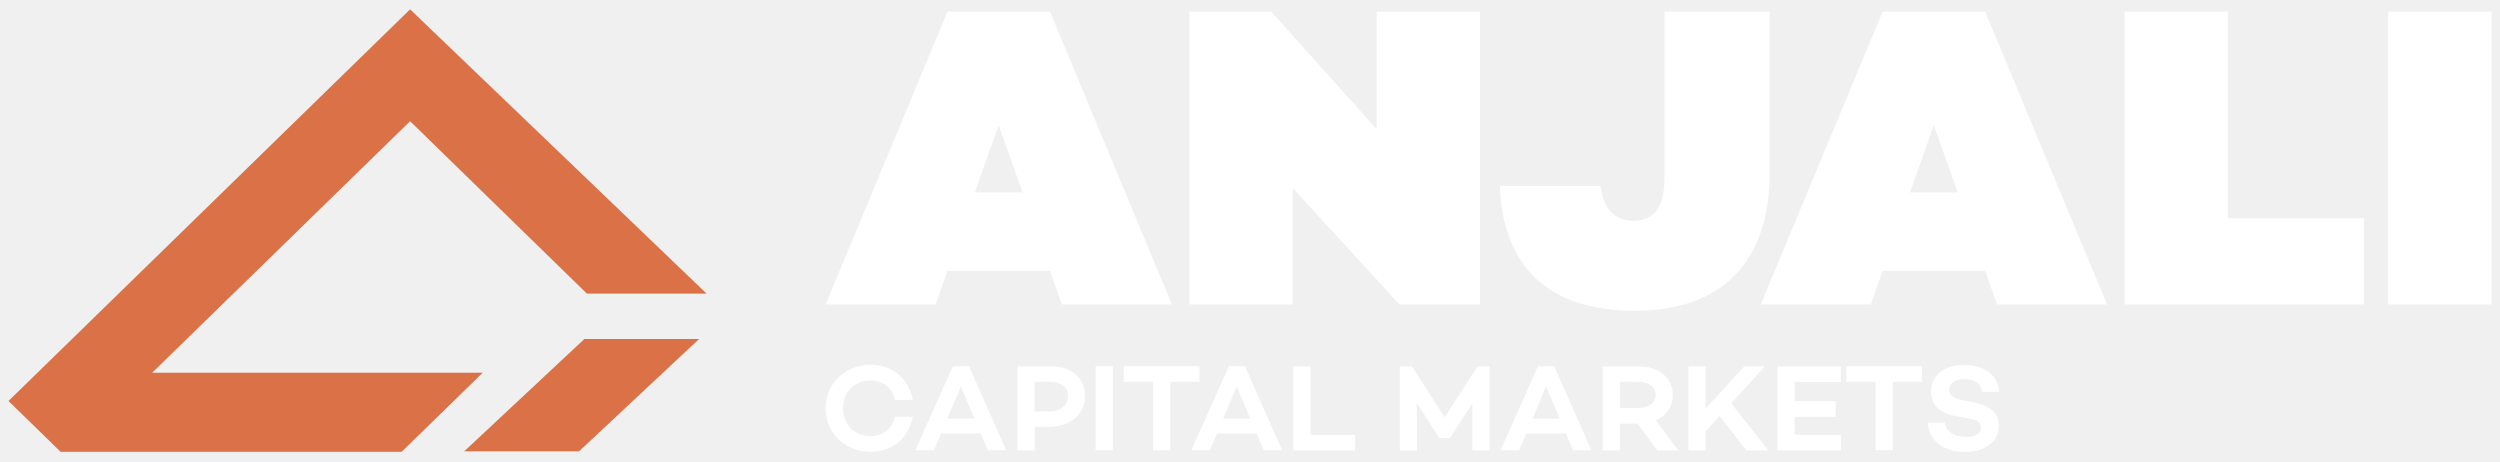
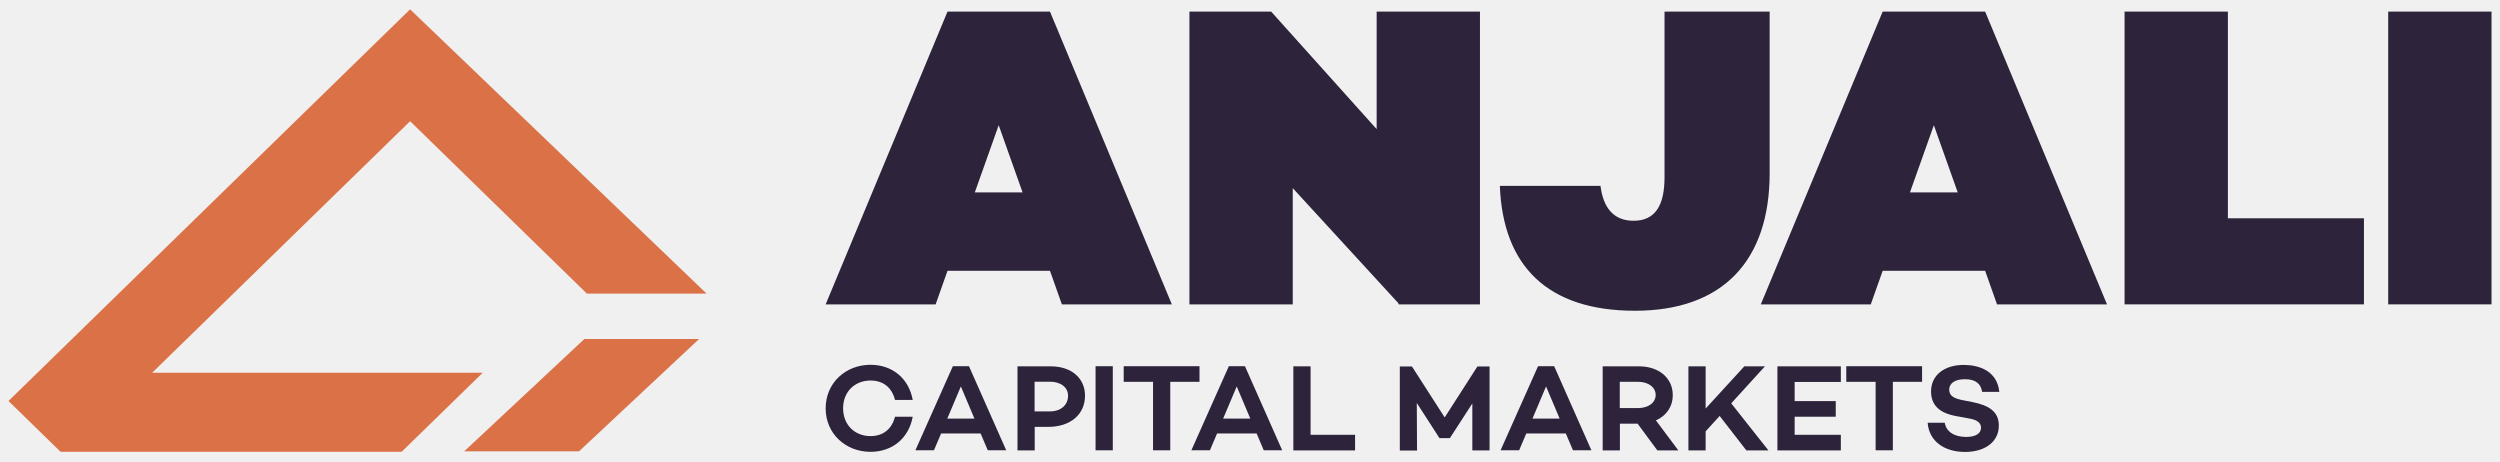
<svg xmlns="http://www.w3.org/2000/svg" width="206" height="38" viewBox="0 0 206 38" fill="none">
  <g clip-path="url(#clip0_10003_72)">
    <path d="M12.539 30.712L33.792 9.987L48.36 24.193H58.222L33.792 0.77L0.699 33.041L4.996 37.23H33.093L39.777 30.712H12.539Z" fill="#DB7146" />
    <path d="M38.248 37.191H47.71L57.602 27.935H48.15L38.248 37.191Z" fill="#DB7146" />
-     <path d="M86.518 22.313H78.075L77.096 25.08H68.034L78.075 0.955H86.518L96.56 25.08H87.498L86.518 22.313ZM84.26 15.853L82.292 10.318L80.324 15.853H84.25H84.26Z" fill="white" />
-     <path d="M121.949 0.955V25.08H115.255L115.215 24.973L106.522 15.502V25.08H98.009V0.955H104.743L113.436 10.64V0.955H121.949Z" fill="white" />
-     <path d="M145.82 14.255C145.82 21.524 141.923 25.606 134.719 25.606C127.515 25.606 123.838 21.913 123.588 15.317H131.881C132.101 17.051 132.9 18.191 134.609 18.191C136.427 18.191 137.157 16.876 137.157 14.606V0.955H145.82V14.255Z" fill="white" />
-     <path d="M163.575 22.313H155.132L154.153 25.08H145.09L155.132 0.955H163.575L173.617 25.08H164.554L163.575 22.313ZM161.317 15.853L159.349 10.318L157.38 15.853H161.307H161.317Z" fill="white" />
-     <path d="M194.789 17.987V25.08H175.065V0.955H183.578V17.987H194.779H194.789Z" fill="white" />
-     <path d="M205.301 0.955V25.08H196.788V0.955H205.301Z" fill="white" />
-     <path d="M73.749 34.337H75.208C74.888 36.1 73.539 37.23 71.731 37.23C69.682 37.23 68.034 35.74 68.034 33.645C68.034 31.55 69.682 30.059 71.731 30.059C73.539 30.059 74.888 31.189 75.208 32.953H73.749C73.489 31.93 72.78 31.355 71.731 31.355C70.432 31.355 69.472 32.281 69.472 33.645C69.472 35.009 70.432 35.934 71.731 35.934C72.78 35.934 73.489 35.35 73.749 34.337Z" fill="white" />
-     <path d="M80.813 35.72H77.546L76.957 37.104H75.428L78.515 30.176H79.844L82.912 37.104H81.393L80.803 35.72H80.813ZM80.294 34.492L79.175 31.842L78.056 34.492H80.294Z" fill="white" />
-     <path d="M89.406 32.602C89.406 34.151 88.197 35.175 86.369 35.175H85.26V37.114H83.841V30.186H86.579C88.277 30.186 89.406 31.15 89.406 32.612V32.602ZM88.007 32.602C88.007 31.92 87.408 31.453 86.519 31.453H85.25V33.898H86.519C87.408 33.898 88.007 33.382 88.007 32.602Z" fill="white" />
-     <path d="M91.694 30.176V37.104H90.275V30.176H91.694Z" fill="white" />
-     <path d="M98.848 31.462H96.43V37.104H95.011V31.462H92.593V30.176H98.838V31.462H98.848Z" fill="white" />
-     <path d="M103.555 35.72H100.287L99.698 37.104H98.169L101.256 30.176H102.585L105.653 37.104H104.134L103.545 35.72H103.555ZM103.025 34.492L101.906 31.842L100.787 34.492H103.025Z" fill="white" />
-     <path d="M111.658 35.827V37.114H106.572V30.186H107.991V35.827H111.658Z" fill="white" />
-     <path d="M122.739 37.114H121.32V33.245L119.471 36.1H118.612L116.744 33.206L116.764 37.123H115.345V30.196H116.344L119.042 34.395L121.739 30.196H122.739V37.123V37.114Z" fill="white" />
-     <path d="M129.034 35.72H125.766L125.177 37.104H123.648L126.735 30.176H128.064L131.132 37.104H129.613L129.024 35.72H129.034ZM128.514 34.492L127.395 31.842L126.276 34.492H128.514Z" fill="white" />
-     <path d="M134.939 34.911H133.48V37.114H132.061V30.186H135.059C136.657 30.186 137.836 31.121 137.836 32.553C137.836 33.518 137.297 34.268 136.447 34.639L138.296 37.114H136.567L134.939 34.911ZM133.47 33.625H134.999C135.778 33.625 136.427 33.206 136.427 32.544C136.427 31.881 135.778 31.462 134.999 31.462H133.47V33.625Z" fill="white" />
-     <path d="M141.703 34.268L140.544 35.545V37.114H139.125V30.186H140.544V33.664L143.731 30.186H145.43L142.652 33.236L145.72 37.114H143.901L141.693 34.268H141.703Z" fill="white" />
-     <path d="M147.878 31.462V33.05H151.265V34.337H147.878V35.827H151.685V37.114H146.459V30.186H151.685V31.472H147.878V31.462Z" fill="white" />
-     <path d="M158.389 31.462H155.971V37.104H154.552V31.462H152.134V30.176H158.379V31.462H158.389Z" fill="white" />
-     <path d="M164.734 32.29H163.325C163.235 31.647 162.816 31.248 161.916 31.248C161.137 31.248 160.617 31.54 160.617 32.115C160.617 32.612 160.997 32.826 161.677 32.963L162.516 33.128C163.905 33.401 164.704 33.927 164.704 35.067C164.704 36.383 163.595 37.24 161.926 37.24C160.168 37.24 158.949 36.324 158.839 34.834H160.248C160.358 35.554 161.017 36.003 162.006 36.003C162.786 36.003 163.235 35.73 163.235 35.243C163.235 34.941 163.055 34.619 162.296 34.492L161.147 34.278C159.738 34.015 159.119 33.323 159.119 32.251C159.119 30.926 160.198 30.069 161.816 30.069C163.015 30.069 164.574 30.527 164.744 32.3L164.734 32.29Z" fill="white" />
+     <path d="M86.518 22.313H78.075L77.096 25.08H68.034L78.075 0.955H86.518L96.56 25.08H87.498L86.518 22.313ZM84.26 15.853L82.292 10.318L80.324 15.853H84.25H84.26Z" fill="#2d233b" />
+     <path d="M121.949 0.955V25.08H115.255L115.215 24.973L106.522 15.502V25.08H98.009V0.955H104.743L113.436 10.64V0.955H121.949Z" fill="#2d233b" />
+     <path d="M145.82 14.255C145.82 21.524 141.923 25.606 134.719 25.606C127.515 25.606 123.838 21.913 123.588 15.317H131.881C132.101 17.051 132.9 18.191 134.609 18.191C136.427 18.191 137.157 16.876 137.157 14.606V0.955H145.82V14.255Z" fill="#2d233b" />
+     <path d="M163.575 22.313H155.132L154.153 25.08H145.09L155.132 0.955H163.575L173.617 25.08H164.554L163.575 22.313ZM161.317 15.853L159.349 10.318L157.38 15.853H161.307H161.317Z" fill="#2d233b" />
+     <path d="M194.789 17.987V25.08H175.065V0.955H183.578V17.987H194.779H194.789Z" fill="#2d233b" />
+     <path d="M205.301 0.955V25.08H196.788V0.955H205.301Z" fill="#2d233b" />
+     <path d="M73.749 34.337H75.208C74.888 36.1 73.539 37.23 71.731 37.23C69.682 37.23 68.034 35.74 68.034 33.645C68.034 31.55 69.682 30.059 71.731 30.059C73.539 30.059 74.888 31.189 75.208 32.953H73.749C73.489 31.93 72.78 31.355 71.731 31.355C70.432 31.355 69.472 32.281 69.472 33.645C69.472 35.009 70.432 35.934 71.731 35.934C72.78 35.934 73.489 35.35 73.749 34.337Z" fill="#2d233b" />
+     <path d="M80.813 35.72H77.546L76.957 37.104H75.428L78.515 30.176H79.844L82.912 37.104H81.393L80.803 35.72H80.813ZM80.294 34.492L79.175 31.842L78.056 34.492H80.294Z" fill="#2d233b" />
+     <path d="M89.406 32.602C89.406 34.151 88.197 35.175 86.369 35.175H85.26V37.114H83.841V30.186H86.579C88.277 30.186 89.406 31.15 89.406 32.612V32.602ZM88.007 32.602C88.007 31.92 87.408 31.453 86.519 31.453H85.25V33.898H86.519C87.408 33.898 88.007 33.382 88.007 32.602Z" fill="#2d233b" />
+     <path d="M91.694 30.176V37.104H90.275V30.176H91.694Z" fill="#2d233b" />
+     <path d="M98.848 31.462H96.43V37.104H95.011V31.462H92.593V30.176H98.838V31.462H98.848Z" fill="#2d233b" />
+     <path d="M103.555 35.72H100.287L99.698 37.104H98.169L101.256 30.176H102.585L105.653 37.104H104.134L103.545 35.72H103.555ZM103.025 34.492L101.906 31.842L100.787 34.492H103.025Z" fill="#2d233b" />
+     <path d="M111.658 35.827V37.114H106.572V30.186H107.991V35.827H111.658Z" fill="#2d233b" />
+     <path d="M122.739 37.114H121.32V33.245L119.471 36.1H118.612L116.744 33.206L116.764 37.123H115.345V30.196H116.344L119.042 34.395L121.739 30.196H122.739V37.123V37.114Z" fill="#2d233b" />
+     <path d="M129.034 35.72H125.766L125.177 37.104H123.648L126.735 30.176H128.064L131.132 37.104H129.613L129.024 35.72H129.034ZM128.514 34.492L127.395 31.842L126.276 34.492H128.514Z" fill="#2d233b" />
+     <path d="M134.939 34.911H133.48V37.114H132.061V30.186H135.059C136.657 30.186 137.836 31.121 137.836 32.553C137.836 33.518 137.297 34.268 136.447 34.639L138.296 37.114H136.567L134.939 34.911ZM133.47 33.625H134.999C135.778 33.625 136.427 33.206 136.427 32.544C136.427 31.881 135.778 31.462 134.999 31.462H133.47V33.625Z" fill="#2d233b" />
+     <path d="M141.703 34.268L140.544 35.545V37.114H139.125V30.186H140.544V33.664L143.731 30.186H145.43L142.652 33.236L145.72 37.114H143.901L141.693 34.268H141.703Z" fill="#2d233b" />
+     <path d="M147.878 31.462V33.05H151.265V34.337H147.878V35.827H151.685V37.114H146.459V30.186H151.685V31.472H147.878V31.462Z" fill="#2d233b" />
+     <path d="M158.389 31.462H155.971V37.104H154.552V31.462H152.134V30.176H158.379V31.462H158.389Z" fill="#2d233b" />
+     <path d="M164.734 32.29H163.325C163.235 31.647 162.816 31.248 161.916 31.248C161.137 31.248 160.617 31.54 160.617 32.115C160.617 32.612 160.997 32.826 161.677 32.963L162.516 33.128C163.905 33.401 164.704 33.927 164.704 35.067C164.704 36.383 163.595 37.24 161.926 37.24C160.168 37.24 158.949 36.324 158.839 34.834H160.248C160.358 35.554 161.017 36.003 162.006 36.003C162.786 36.003 163.235 35.73 163.235 35.243C163.235 34.941 163.055 34.619 162.296 34.492L161.147 34.278C159.738 34.015 159.119 33.323 159.119 32.251C159.119 30.926 160.198 30.069 161.816 30.069C163.015 30.069 164.574 30.527 164.744 32.3L164.734 32.29Z" fill="#2d233b" />
  </g>
  <defs>
    <clipPath id="clip0_10003_72">
-       <rect width="206" height="38" fill="white" />
+       <rect width="206" height="38" fill="#2d233b" />
    </clipPath>
  </defs>
</svg>
